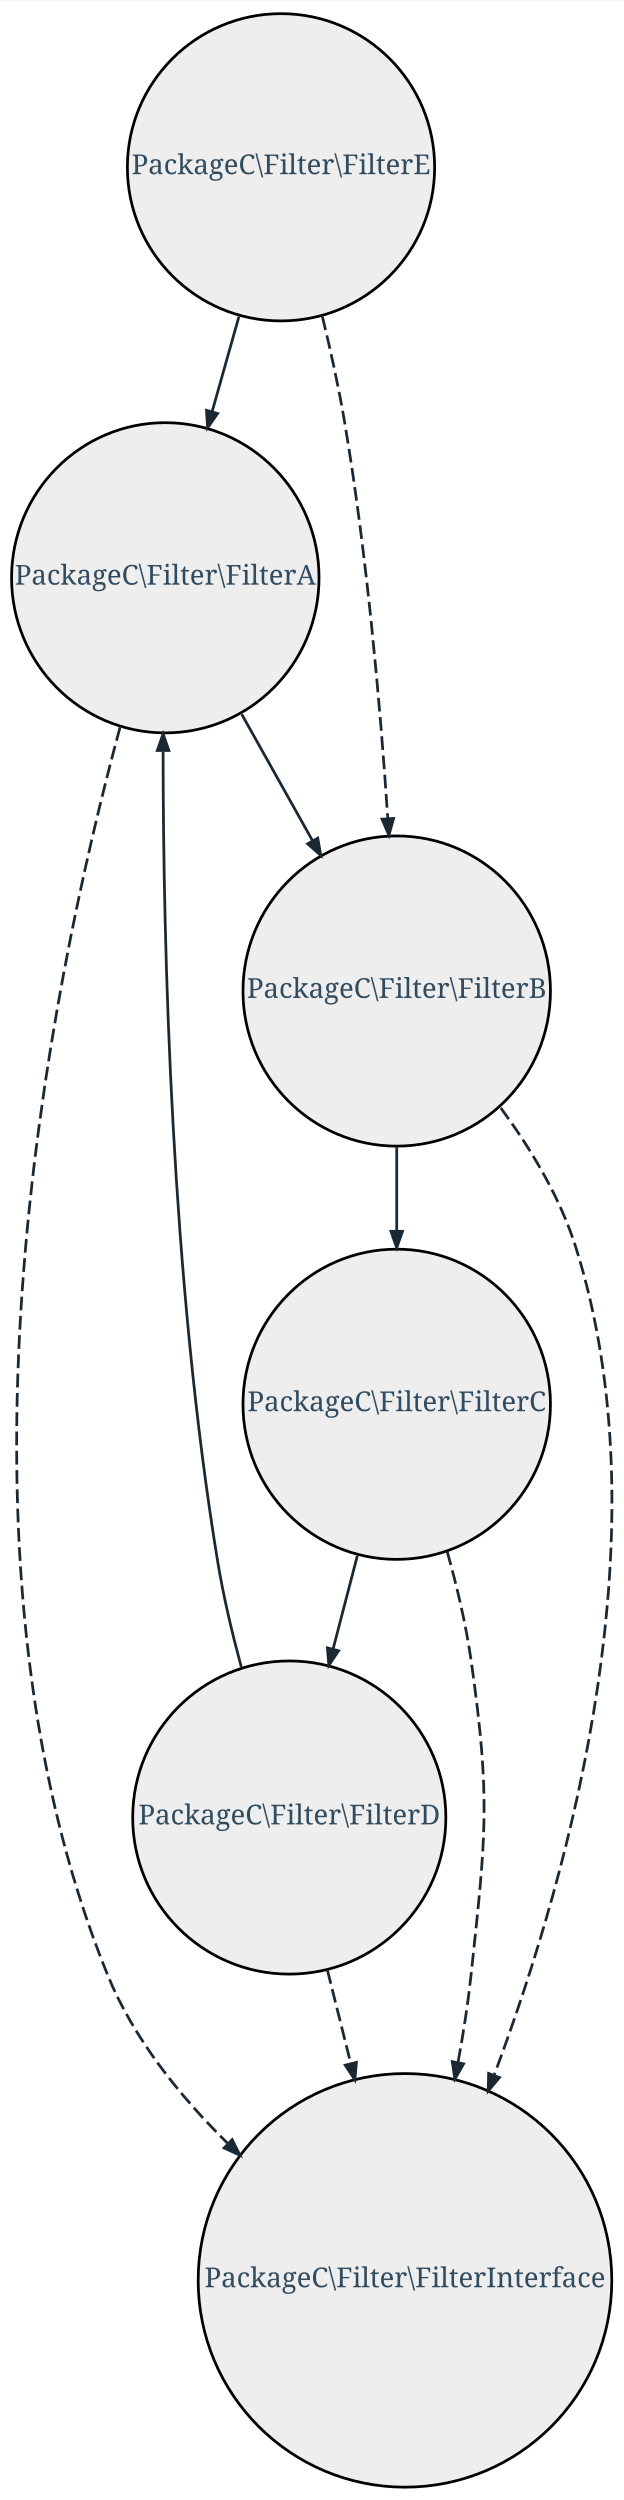
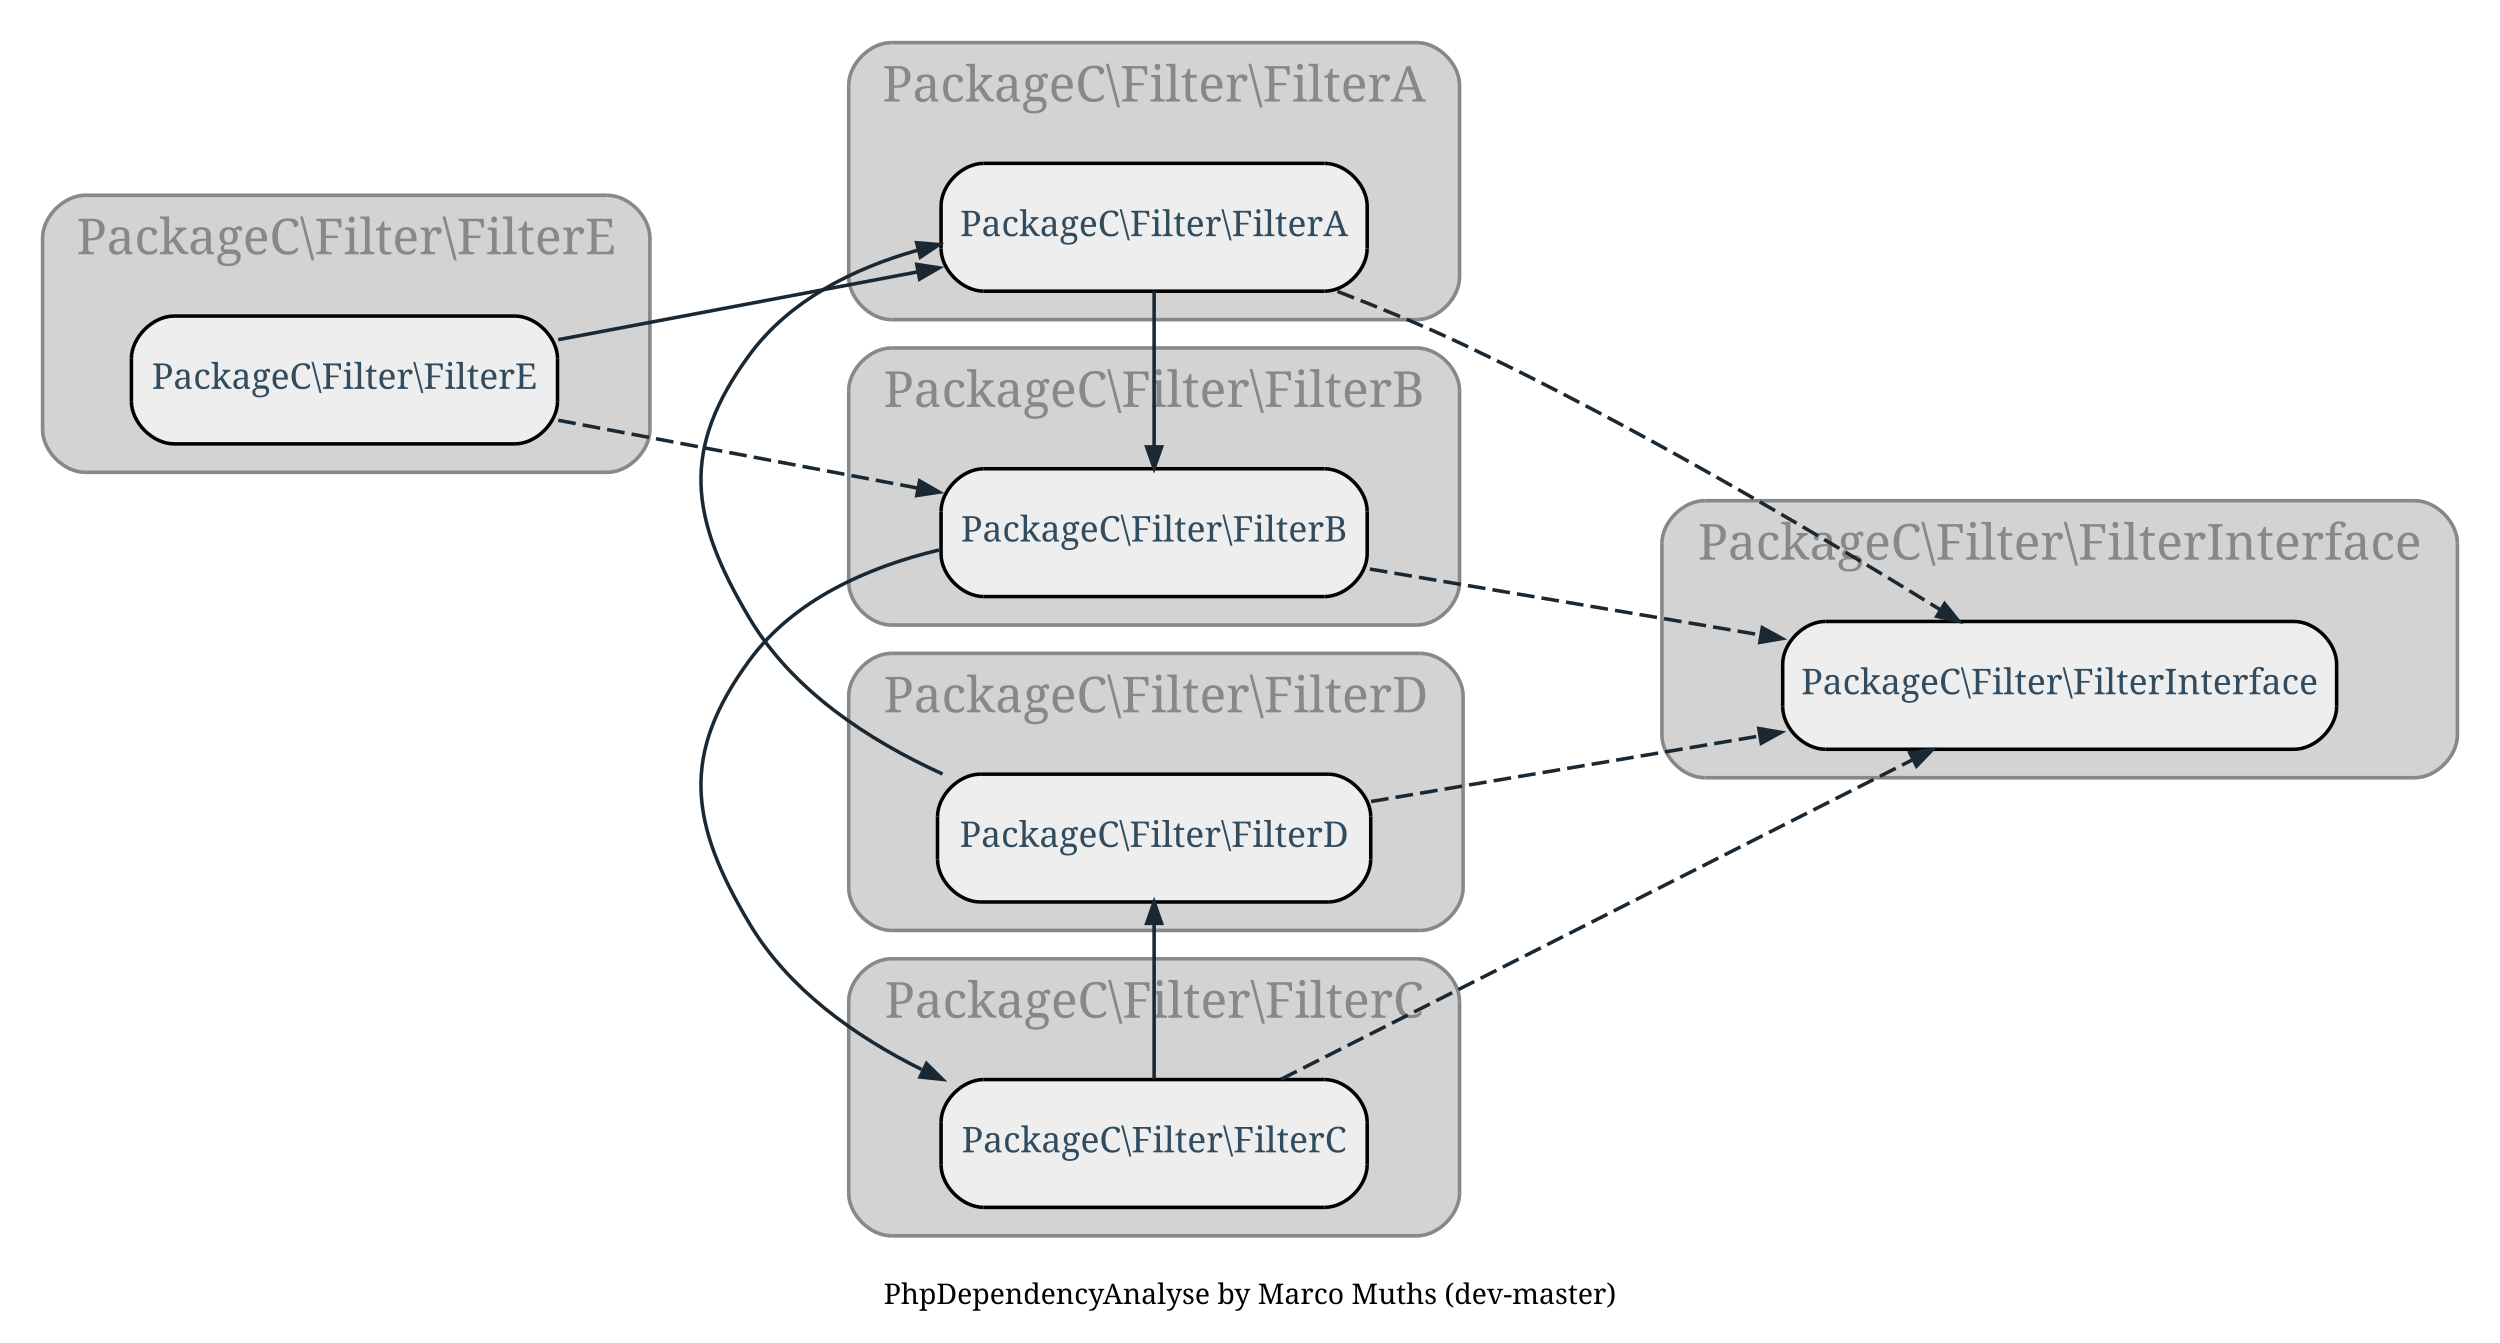
- <svg xmlns="http://www.w3.org/2000/svg" width="226pt" height="906pt" viewBox="0.00 0.00 226.36 906.00">
-   <g id="graph1" class="graph" transform="scale(1 1) rotate(0) translate(4 902)">
-     <polygon fill="white" stroke="white" points="-4,5 -4,-902 223.363,-902 223.363,5 -4,5" />
-     <g id="node1" class="node">
-       <ellipse fill="#eeeeee" stroke="black" cx="56" cy="-693" rx="55.801" ry="56.299" />
-       <text text-anchor="middle" x="56" y="-690.5" font-family="Times Roman,serif" font-size="10.00" fill="#314b5f">PackageC\Filter\FilterA</text>
+ <svg xmlns="http://www.w3.org/2000/svg" width="704pt" height="378pt" viewBox="0.00 0.00 704.00 378.00">
+   <g id="graph1" class="graph" transform="scale(1 1) rotate(0) translate(4 374)">
+     <polygon fill="white" stroke="white" points="-4,5 -4,-374 701,-374 701,5 -4,5" />
+     <text text-anchor="middle" x="348" y="-6.8" font-family="Times Roman,serif" font-size="8.00">PhpDependencyAnalyse by Marco Muths (dev-master)</text>
+     <g id="graph2" class="cluster">
+       <polygon fill="lightgrey" stroke="lightgrey" points="247,-284 395,-284 407,-296 407,-350 395,-362 247,-362 235,-350 235,-296 247,-284" />
+       <path fill="lightgrey" stroke="lightgrey" d="M395,-284C401,-284 407,-290 407,-296" />
+       <path fill="lightgrey" stroke="lightgrey" d="M407,-350C407,-356 401,-362 395,-362" />
+       <path fill="lightgrey" stroke="lightgrey" d="M247,-362C241,-362 235,-356 235,-350" />
+       <path fill="lightgrey" stroke="lightgrey" d="M235,-296C235,-290 241,-284 247,-284" />
+       <polyline fill="none" stroke="#888888" points="247,-284 395,-284 " />
+       <path fill="none" stroke="#888888" d="M395,-284C401,-284 407,-290 407,-296" />
+       <polyline fill="none" stroke="#888888" points="407,-296 407,-350 " />
+       <path fill="none" stroke="#888888" d="M407,-350C407,-356 401,-362 395,-362" />
+       <polyline fill="none" stroke="#888888" points="395,-362 247,-362 " />
+       <path fill="none" stroke="#888888" d="M247,-362C241,-362 235,-356 235,-350" />
+       <polyline fill="none" stroke="#888888" points="235,-350 235,-296 " />
+       <path fill="none" stroke="#888888" d="M235,-296C235,-290 241,-284 247,-284" />
+       <text text-anchor="middle" x="321" y="-345.4" font-family="Times Roman,serif" font-size="14.00" fill="#888888">PackageC\Filter\FilterA</text>
+     </g>
+     <g id="graph3" class="cluster">
+       <polygon fill="lightgrey" stroke="lightgrey" points="476,-155 676,-155 688,-167 688,-221 676,-233 476,-233 464,-221 464,-167 476,-155" />
+       <path fill="lightgrey" stroke="lightgrey" d="M676,-155C682,-155 688,-161 688,-167" />
+       <path fill="lightgrey" stroke="lightgrey" d="M688,-221C688,-227 682,-233 676,-233" />
+       <path fill="lightgrey" stroke="lightgrey" d="M476,-233C470,-233 464,-227 464,-221" />
+       <path fill="lightgrey" stroke="lightgrey" d="M464,-167C464,-161 470,-155 476,-155" />
+       <polyline fill="none" stroke="#888888" points="476,-155 676,-155 " />
+       <path fill="none" stroke="#888888" d="M676,-155C682,-155 688,-161 688,-167" />
+       <polyline fill="none" stroke="#888888" points="688,-167 688,-221 " />
+       <path fill="none" stroke="#888888" d="M688,-221C688,-227 682,-233 676,-233" />
+       <polyline fill="none" stroke="#888888" points="676,-233 476,-233 " />
+       <path fill="none" stroke="#888888" d="M476,-233C470,-233 464,-227 464,-221" />
+       <polyline fill="none" stroke="#888888" points="464,-221 464,-167 " />
+       <path fill="none" stroke="#888888" d="M464,-167C464,-161 470,-155 476,-155" />
+       <text text-anchor="middle" x="576" y="-216.4" font-family="Times Roman,serif" font-size="14.00" fill="#888888">PackageC\Filter\FilterInterface</text>
+     </g>
+     <g id="graph4" class="cluster">
+       <polygon fill="lightgrey" stroke="lightgrey" points="247,-198 395,-198 407,-210 407,-264 395,-276 247,-276 235,-264 235,-210 247,-198" />
+       <path fill="lightgrey" stroke="lightgrey" d="M395,-198C401,-198 407,-204 407,-210" />
+       <path fill="lightgrey" stroke="lightgrey" d="M407,-264C407,-270 401,-276 395,-276" />
+       <path fill="lightgrey" stroke="lightgrey" d="M247,-276C241,-276 235,-270 235,-264" />
+       <path fill="lightgrey" stroke="lightgrey" d="M235,-210C235,-204 241,-198 247,-198" />
+       <polyline fill="none" stroke="#888888" points="247,-198 395,-198 " />
+       <path fill="none" stroke="#888888" d="M395,-198C401,-198 407,-204 407,-210" />
+       <polyline fill="none" stroke="#888888" points="407,-210 407,-264 " />
+       <path fill="none" stroke="#888888" d="M407,-264C407,-270 401,-276 395,-276" />
+       <polyline fill="none" stroke="#888888" points="395,-276 247,-276 " />
+       <path fill="none" stroke="#888888" d="M247,-276C241,-276 235,-270 235,-264" />
+       <polyline fill="none" stroke="#888888" points="235,-264 235,-210 " />
+       <path fill="none" stroke="#888888" d="M235,-210C235,-204 241,-198 247,-198" />
+       <text text-anchor="middle" x="321" y="-259.4" font-family="Times Roman,serif" font-size="14.00" fill="#888888">PackageC\Filter\FilterB</text>
+     </g>
+     <g id="graph5" class="cluster">
+       <polygon fill="lightgrey" stroke="lightgrey" points="20,-241 167,-241 179,-253 179,-307 167,-319 20,-319 8,-307 8,-253 20,-241" />
+       <path fill="lightgrey" stroke="lightgrey" d="M167,-241C173,-241 179,-247 179,-253" />
+       <path fill="lightgrey" stroke="lightgrey" d="M179,-307C179,-313 173,-319 167,-319" />
+       <path fill="lightgrey" stroke="lightgrey" d="M20,-319C14,-319 8,-313 8,-307" />
+       <path fill="lightgrey" stroke="lightgrey" d="M8,-253C8,-247 14,-241 20,-241" />
+       <polyline fill="none" stroke="#888888" points="20,-241 167,-241 " />
+       <path fill="none" stroke="#888888" d="M167,-241C173,-241 179,-247 179,-253" />
+       <polyline fill="none" stroke="#888888" points="179,-253 179,-307 " />
+       <path fill="none" stroke="#888888" d="M179,-307C179,-313 173,-319 167,-319" />
+       <polyline fill="none" stroke="#888888" points="167,-319 20,-319 " />
+       <path fill="none" stroke="#888888" d="M20,-319C14,-319 8,-313 8,-307" />
+       <polyline fill="none" stroke="#888888" points="8,-307 8,-253 " />
+       <path fill="none" stroke="#888888" d="M8,-253C8,-247 14,-241 20,-241" />
+       <text text-anchor="middle" x="93.5" y="-302.4" font-family="Times Roman,serif" font-size="14.00" fill="#888888">PackageC\Filter\FilterE</text>
+     </g>
+     <g id="graph6" class="cluster">
+       <polygon fill="lightgrey" stroke="lightgrey" points="247,-112 396,-112 408,-124 408,-178 396,-190 247,-190 235,-178 235,-124 247,-112" />
+       <path fill="lightgrey" stroke="lightgrey" d="M396,-112C402,-112 408,-118 408,-124" />
+       <path fill="lightgrey" stroke="lightgrey" d="M408,-178C408,-184 402,-190 396,-190" />
+       <path fill="lightgrey" stroke="lightgrey" d="M247,-190C241,-190 235,-184 235,-178" />
+       <path fill="lightgrey" stroke="lightgrey" d="M235,-124C235,-118 241,-112 247,-112" />
+       <polyline fill="none" stroke="#888888" points="247,-112 396,-112 " />
+       <path fill="none" stroke="#888888" d="M396,-112C402,-112 408,-118 408,-124" />
+       <polyline fill="none" stroke="#888888" points="408,-124 408,-178 " />
+       <path fill="none" stroke="#888888" d="M408,-178C408,-184 402,-190 396,-190" />
+       <polyline fill="none" stroke="#888888" points="396,-190 247,-190 " />
+       <path fill="none" stroke="#888888" d="M247,-190C241,-190 235,-184 235,-178" />
+       <polyline fill="none" stroke="#888888" points="235,-178 235,-124 " />
+       <path fill="none" stroke="#888888" d="M235,-124C235,-118 241,-112 247,-112" />
+       <text text-anchor="middle" x="321.5" y="-173.4" font-family="Times Roman,serif" font-size="14.00" fill="#888888">PackageC\Filter\FilterD</text>
+     </g>
+     <g id="graph7" class="cluster">
+       <polygon fill="lightgrey" stroke="lightgrey" points="247,-26 395,-26 407,-38 407,-92 395,-104 247,-104 235,-92 235,-38 247,-26" />
+       <path fill="lightgrey" stroke="lightgrey" d="M395,-26C401,-26 407,-32 407,-38" />
+       <path fill="lightgrey" stroke="lightgrey" d="M407,-92C407,-98 401,-104 395,-104" />
+       <path fill="lightgrey" stroke="lightgrey" d="M247,-104C241,-104 235,-98 235,-92" />
+       <path fill="lightgrey" stroke="lightgrey" d="M235,-38C235,-32 241,-26 247,-26" />
+       <polyline fill="none" stroke="#888888" points="247,-26 395,-26 " />
+       <path fill="none" stroke="#888888" d="M395,-26C401,-26 407,-32 407,-38" />
+       <polyline fill="none" stroke="#888888" points="407,-38 407,-92 " />
+       <path fill="none" stroke="#888888" d="M407,-92C407,-98 401,-104 395,-104" />
+       <polyline fill="none" stroke="#888888" points="395,-104 247,-104 " />
+       <path fill="none" stroke="#888888" d="M247,-104C241,-104 235,-98 235,-92" />
+       <polyline fill="none" stroke="#888888" points="235,-92 235,-38 " />
+       <path fill="none" stroke="#888888" d="M235,-38C235,-32 241,-26 247,-26" />
+       <text text-anchor="middle" x="321" y="-87.4" font-family="Times Roman,serif" font-size="14.00" fill="#888888">PackageC\Filter\FilterC</text>
    </g>
    <g id="node2" class="node">
-       <ellipse fill="#eeeeee" stroke="black" cx="143" cy="-75" rx="75.065" ry="75.065" />
-       <text text-anchor="middle" x="143" y="-72.5" font-family="Times Roman,serif" font-size="10.00" fill="#314b5f">PackageC\Filter\FilterInterface</text>
-     </g>
-     <g id="edge2" class="edge">
-       <path fill="none" stroke="#1a2833" stroke-dasharray="5,2" d="M39.561,-638.693C13.646,-543.091 -27.663,-340.261 35,-186 44.375,-162.921 61.11,-142.008 78.649,-124.717" />
-       <polygon fill="#1a2833" stroke="#1a2833" points="80.263,-126.078 83.122,-120.4 77.347,-123.056 80.263,-126.078" />
-     </g>
-     <g id="node3" class="node">
-       <ellipse fill="#eeeeee" stroke="black" cx="140" cy="-543" rx="55.801" ry="56.299" />
-       <text text-anchor="middle" x="140" y="-540.5" font-family="Times Roman,serif" font-size="10.00" fill="#314b5f">PackageC\Filter\FilterB</text>
-     </g>
-     <g id="edge4" class="edge">
-       <path fill="none" stroke="#1a2833" d="M83.737,-643.469C91.952,-628.8 100.992,-612.657 109.378,-597.683" />
-       <polygon fill="#1a2833" stroke="#1a2833" points="111.335,-598.485 112.435,-592.224 107.671,-596.432 111.335,-598.485" />
+       <polygon fill="#eeeeee" stroke="#eeeeee" points="369,-328 273,-328 261,-316 261,-304 273,-292 369,-292 381,-304 381,-316 369,-328" />
+       <path fill="#eeeeee" stroke="#eeeeee" d="M273,-328C267,-328 261,-322 261,-316" />
+       <path fill="#eeeeee" stroke="#eeeeee" d="M261,-304C261,-298 267,-292 273,-292" />
+       <path fill="#eeeeee" stroke="#eeeeee" d="M369,-292C375,-292 381,-298 381,-304" />
+       <path fill="#eeeeee" stroke="#eeeeee" d="M381,-316C381,-322 375,-328 369,-328" />
+       <polyline fill="none" stroke="black" points="369,-328 273,-328 " />
+       <path fill="none" stroke="black" d="M273,-328C267,-328 261,-322 261,-316" />
+       <polyline fill="none" stroke="black" points="261,-316 261,-304 " />
+       <path fill="none" stroke="black" d="M261,-304C261,-298 267,-292 273,-292" />
+       <polyline fill="none" stroke="black" points="273,-292 369,-292 " />
+       <path fill="none" stroke="black" d="M369,-292C375,-292 381,-298 381,-304" />
+       <polyline fill="none" stroke="black" points="381,-304 381,-316 " />
+       <path fill="none" stroke="black" d="M381,-316C381,-322 375,-328 369,-328" />
+       <text text-anchor="middle" x="321" y="-307.5" font-family="Times Roman,serif" font-size="10.00" fill="#314b5f">PackageC\Filter\FilterA</text>
+     </g>
+     <g id="node4" class="node">
+       <polygon fill="#eeeeee" stroke="#eeeeee" points="642,-199 510,-199 498,-187 498,-175 510,-163 642,-163 654,-175 654,-187 642,-199" />
+       <path fill="#eeeeee" stroke="#eeeeee" d="M510,-199C504,-199 498,-193 498,-187" />
+       <path fill="#eeeeee" stroke="#eeeeee" d="M498,-175C498,-169 504,-163 510,-163" />
+       <path fill="#eeeeee" stroke="#eeeeee" d="M642,-163C648,-163 654,-169 654,-175" />
+       <path fill="#eeeeee" stroke="#eeeeee" d="M654,-187C654,-193 648,-199 642,-199" />
+       <polyline fill="none" stroke="black" points="642,-199 510,-199 " />
+       <path fill="none" stroke="black" d="M510,-199C504,-199 498,-193 498,-187" />
+       <polyline fill="none" stroke="black" points="498,-187 498,-175 " />
+       <path fill="none" stroke="black" d="M498,-175C498,-169 504,-163 510,-163" />
+       <polyline fill="none" stroke="black" points="510,-163 642,-163 " />
+       <path fill="none" stroke="black" d="M642,-163C648,-163 654,-169 654,-175" />
+       <polyline fill="none" stroke="black" points="654,-175 654,-187 " />
+       <path fill="none" stroke="black" d="M654,-187C654,-193 648,-199 642,-199" />
+       <text text-anchor="middle" x="576" y="-178.5" font-family="Times Roman,serif" font-size="10.00" fill="#314b5f">PackageC\Filter\FilterInterface</text>
+     </g>
+     <g id="edge8" class="edge">
+       <path fill="none" stroke="#1a2833" stroke-dasharray="5,2" d="M372.622,-291.945C384.397,-287.408 396.75,-282.308 408,-277 456.16,-254.278 509.093,-222.886 542.422,-202.274" />
+       <polygon fill="#1a2833" stroke="#1a2833" points="543.608,-204.01 547.599,-199.062 541.394,-200.441 543.608,-204.01" />
+     </g>
+     <g id="node6" class="node">
+       <polygon fill="#eeeeee" stroke="#eeeeee" points="369,-242 273,-242 261,-230 261,-218 273,-206 369,-206 381,-218 381,-230 369,-242" />
+       <path fill="#eeeeee" stroke="#eeeeee" d="M273,-242C267,-242 261,-236 261,-230" />
+       <path fill="#eeeeee" stroke="#eeeeee" d="M261,-218C261,-212 267,-206 273,-206" />
+       <path fill="#eeeeee" stroke="#eeeeee" d="M369,-206C375,-206 381,-212 381,-218" />
+       <path fill="#eeeeee" stroke="#eeeeee" d="M381,-230C381,-236 375,-242 369,-242" />
+       <polyline fill="none" stroke="black" points="369,-242 273,-242 " />
+       <path fill="none" stroke="black" d="M273,-242C267,-242 261,-236 261,-230" />
+       <polyline fill="none" stroke="black" points="261,-230 261,-218 " />
+       <path fill="none" stroke="black" d="M261,-218C261,-212 267,-206 273,-206" />
+       <polyline fill="none" stroke="black" points="273,-206 369,-206 " />
+       <path fill="none" stroke="black" d="M369,-206C375,-206 381,-212 381,-218" />
+       <polyline fill="none" stroke="black" points="381,-218 381,-230 " />
+       <path fill="none" stroke="black" d="M381,-230C381,-236 375,-242 369,-242" />
+       <text text-anchor="middle" x="321" y="-221.5" font-family="Times Roman,serif" font-size="10.00" fill="#314b5f">PackageC\Filter\FilterB</text>
+     </g>
+     <g id="edge10" class="edge">
+       <path fill="none" stroke="#1a2833" d="M321,-291.975C321,-277.44 321,-262.905 321,-248.37" />
+       <polygon fill="#1a2833" stroke="#1a2833" points="323.1,-248.141 321,-242.141 318.9,-248.141 323.1,-248.141" />
+     </g>
+     <g id="edge20" class="edge">
+       <path fill="none" stroke="#1a2833" stroke-dasharray="5,2" d="M381.755,-213.755C414.619,-208.213 455.723,-201.282 491.646,-195.224" />
+       <polygon fill="#1a2833" stroke="#1a2833" points="492.259,-197.251 497.827,-194.182 491.561,-193.109 492.259,-197.251" />
+     </g>
+     <g id="node12" class="node">
+       <polygon fill="#eeeeee" stroke="#eeeeee" points="369,-70 273,-70 261,-58 261,-46 273,-34 369,-34 381,-46 381,-58 369,-70" />
+       <path fill="#eeeeee" stroke="#eeeeee" d="M273,-70C267,-70 261,-64 261,-58" />
+       <path fill="#eeeeee" stroke="#eeeeee" d="M261,-46C261,-40 267,-34 273,-34" />
+       <path fill="#eeeeee" stroke="#eeeeee" d="M369,-34C375,-34 381,-40 381,-46" />
+       <path fill="#eeeeee" stroke="#eeeeee" d="M381,-58C381,-64 375,-70 369,-70" />
+       <polyline fill="none" stroke="black" points="369,-70 273,-70 " />
+       <path fill="none" stroke="black" d="M273,-70C267,-70 261,-64 261,-58" />
+       <polyline fill="none" stroke="black" points="261,-58 261,-46 " />
+       <path fill="none" stroke="black" d="M261,-46C261,-40 267,-34 273,-34" />
+       <polyline fill="none" stroke="black" points="273,-34 369,-34 " />
+       <path fill="none" stroke="black" d="M369,-34C375,-34 381,-40 381,-46" />
+       <polyline fill="none" stroke="black" points="381,-46 381,-58 " />
+       <path fill="none" stroke="black" d="M381,-58C381,-64 375,-70 369,-70" />
+       <text text-anchor="middle" x="321" y="-49.5" font-family="Times Roman,serif" font-size="10.00" fill="#314b5f">PackageC\Filter\FilterC</text>
+     </g>
+     <g id="edge22" class="edge">
+       <path fill="none" stroke="#1a2833" d="M260.458,-219.129C240.154,-214.259 219.514,-205.075 207,-188 187.558,-161.473 190.194,-142.271 207,-114 217.955,-95.572 236.516,-82.278 255.516,-72.846" />
+       <polygon fill="#1a2833" stroke="#1a2833" points="256.901,-74.513 261.419,-70.042 255.098,-70.72 256.901,-74.513" />
+     </g>
+     <g id="node8" class="node">
+       <polygon fill="#eeeeee" stroke="#eeeeee" points="141,-285 45,-285 33,-273 33,-261 45,-249 141,-249 153,-261 153,-273 141,-285" />
+       <path fill="#eeeeee" stroke="#eeeeee" d="M45,-285C39,-285 33,-279 33,-273" />
+       <path fill="#eeeeee" stroke="#eeeeee" d="M33,-261C33,-255 39,-249 45,-249" />
+       <path fill="#eeeeee" stroke="#eeeeee" d="M141,-249C147,-249 153,-255 153,-261" />
+       <path fill="#eeeeee" stroke="#eeeeee" d="M153,-273C153,-279 147,-285 141,-285" />
+       <polyline fill="none" stroke="black" points="141,-285 45,-285 " />
+       <path fill="none" stroke="black" d="M45,-285C39,-285 33,-279 33,-273" />
+       <polyline fill="none" stroke="black" points="33,-273 33,-261 " />
+       <path fill="none" stroke="black" d="M33,-261C33,-255 39,-249 45,-249" />
+       <polyline fill="none" stroke="black" points="45,-249 141,-249 " />
+       <path fill="none" stroke="black" d="M141,-249C147,-249 153,-255 153,-261" />
+       <polyline fill="none" stroke="black" points="153,-261 153,-273 " />
+       <path fill="none" stroke="black" d="M153,-273C153,-279 147,-285 141,-285" />
+       <text text-anchor="middle" x="93" y="-264.5" font-family="Times Roman,serif" font-size="10.00" fill="#314b5f">PackageC\Filter\FilterE</text>
    </g>
    <g id="edge14" class="edge">
-       <path fill="none" stroke="#1a2833" stroke-dasharray="5,2" d="M177.779,-500.564C188.761,-485.625 199.321,-468.038 205,-450 236.914,-348.629 204.134,-226.385 175.429,-149.654" />
-       <polygon fill="#1a2833" stroke="#1a2833" points="177.282,-148.619 173.195,-143.75 173.354,-150.105 177.282,-148.619" />
-     </g>
-     <g id="node6" class="node">
-       <ellipse fill="#eeeeee" stroke="black" cx="140" cy="-393" rx="55.801" ry="56.299" />
-       <text text-anchor="middle" x="140" y="-390.5" font-family="Times Roman,serif" font-size="10.00" fill="#314b5f">PackageC\Filter\FilterC</text>
+       <path fill="none" stroke="#1a2833" d="M153.203,-278.354C184.377,-284.233 222.517,-291.426 254.552,-297.468" />
+       <polygon fill="#1a2833" stroke="#1a2833" points="254.174,-299.534 260.46,-298.582 254.953,-295.407 254.174,-299.534" />
+     </g>
+     <g id="edge12" class="edge">
+       <path fill="none" stroke="#1a2833" stroke-dasharray="5,2" d="M153.203,-255.646C184.377,-249.767 222.517,-242.574 254.552,-236.532" />
+       <polygon fill="#1a2833" stroke="#1a2833" points="254.953,-238.593 260.46,-235.418 254.174,-234.466 254.953,-238.593" />
+     </g>
+     <g id="node10" class="node">
+       <polygon fill="#eeeeee" stroke="#eeeeee" points="370,-156 272,-156 260,-144 260,-132 272,-120 370,-120 382,-132 382,-144 370,-156" />
+       <path fill="#eeeeee" stroke="#eeeeee" d="M272,-156C266,-156 260,-150 260,-144" />
+       <path fill="#eeeeee" stroke="#eeeeee" d="M260,-132C260,-126 266,-120 272,-120" />
+       <path fill="#eeeeee" stroke="#eeeeee" d="M370,-120C376,-120 382,-126 382,-132" />
+       <path fill="#eeeeee" stroke="#eeeeee" d="M382,-144C382,-150 376,-156 370,-156" />
+       <polyline fill="none" stroke="black" points="370,-156 272,-156 " />
+       <path fill="none" stroke="black" d="M272,-156C266,-156 260,-150 260,-144" />
+       <polyline fill="none" stroke="black" points="260,-144 260,-132 " />
+       <path fill="none" stroke="black" d="M260,-132C260,-126 266,-120 272,-120" />
+       <polyline fill="none" stroke="black" points="272,-120 370,-120 " />
+       <path fill="none" stroke="black" d="M370,-120C376,-120 382,-126 382,-132" />
+       <polyline fill="none" stroke="black" points="382,-132 382,-144 " />
+       <path fill="none" stroke="black" d="M382,-144C382,-150 376,-156 370,-156" />
+       <text text-anchor="middle" x="321" y="-135.5" font-family="Times Roman,serif" font-size="10.00" fill="#314b5f">PackageC\Filter\FilterD</text>
+     </g>
+     <g id="edge18" class="edge">
+       <path fill="none" stroke="#1a2833" d="M261.419,-156.042C240.438,-165.582 219.088,-179.666 207,-200 190.194,-228.271 187.558,-247.473 207,-274 218.243,-289.341 236.045,-298.312 254.27,-303.508" />
+       <polygon fill="#1a2833" stroke="#1a2833" points="254.121,-305.64 260.458,-305.129 255.186,-301.577 254.121,-305.64" />
    </g>
    <g id="edge16" class="edge">
-       <path fill="none" stroke="#1a2833" d="M140,-486.291C140,-476.398 140,-466.052 140,-456.002" />
-       <polygon fill="#1a2833" stroke="#1a2833" points="142.1,-455.789 140,-449.789 137.9,-455.789 142.1,-455.789" />
-     </g>
-     <g id="node4" class="node">
-       <ellipse fill="#eeeeee" stroke="black" cx="98" cy="-842" rx="55.763" ry="55.763" />
-       <text text-anchor="middle" x="98" y="-839.5" font-family="Times Roman,serif" font-size="10.00" fill="#314b5f">PackageC\Filter\FilterE</text>
-     </g>
-     <g id="edge8" class="edge">
-       <path fill="none" stroke="#1a2833" d="M82.718,-787.786C79.562,-776.591 76.22,-764.734 73.007,-753.336" />
-       <polygon fill="#1a2833" stroke="#1a2833" points="74.99,-752.628 71.341,-747.423 70.948,-753.768 74.99,-752.628" />
-     </g>
-     <g id="edge6" class="edge">
-       <path fill="none" stroke="#1a2833" stroke-dasharray="5,2" d="M113.015,-787.807C116.026,-775.456 118.905,-762.336 121,-750 129.163,-701.945 134.001,-646.976 136.751,-605.766" />
-       <polygon fill="#1a2833" stroke="#1a2833" points="138.862,-605.655 137.158,-599.531 134.671,-605.382 138.862,-605.655" />
-     </g>
-     <g id="node5" class="node">
-       <ellipse fill="#eeeeee" stroke="black" cx="101" cy="-243" rx="56.835" ry="56.835" />
-       <text text-anchor="middle" x="101" y="-240.5" font-family="Times Roman,serif" font-size="10.00" fill="#314b5f">PackageC\Filter\FilterD</text>
-     </g>
-     <g id="edge12" class="edge">
-       <path fill="none" stroke="#1a2833" d="M83.579,-297.63C80.197,-310.123 77.066,-323.427 75,-336 58.243,-437.958 55.245,-558.28 55.198,-629.966" />
-       <polygon fill="#1a2833" stroke="#1a2833" points="53.098,-630.323 55.201,-636.322 57.298,-630.32 53.098,-630.323" />
-     </g>
-     <g id="edge10" class="edge">
-       <path fill="none" stroke="#1a2833" stroke-dasharray="5,2" d="M114.869,-187.525C117.575,-176.7 120.46,-165.158 123.313,-153.746" />
-       <polygon fill="#1a2833" stroke="#1a2833" points="125.383,-154.125 124.801,-147.795 121.309,-153.107 125.383,-154.125" />
-     </g>
-     <g id="edge18" class="edge">
-       <path fill="none" stroke="#1a2833" stroke-dasharray="5,2" d="M158.33,-339.47C161.926,-326.688 165.153,-312.983 167,-300 174.134,-249.838 172.384,-236.38 167,-186 165.886,-175.579 164.2,-164.7 162.228,-154.002" />
-       <polygon fill="#1a2833" stroke="#1a2833" points="164.286,-153.585 161.104,-148.082 160.16,-154.368 164.286,-153.585" />
-     </g>
-     <g id="edge20" class="edge">
-       <path fill="none" stroke="#1a2833" d="M125.699,-337.997C122.83,-326.961 119.798,-315.301 116.879,-304.074" />
-       <polygon fill="#1a2833" stroke="#1a2833" points="118.907,-303.525 115.364,-298.247 114.842,-304.582 118.907,-303.525" />
+       <path fill="none" stroke="#1a2833" stroke-dasharray="5,2" d="M382.079,-148.3C414.811,-153.819 455.646,-160.705 491.39,-166.732" />
+       <polygon fill="#1a2833" stroke="#1a2833" points="491.274,-168.842 497.54,-167.769 491.973,-164.701 491.274,-168.842" />
+     </g>
+     <g id="edge24" class="edge">
+       <path fill="none" stroke="#1a2833" stroke-dasharray="5,2" d="M356.725,-70.073C403.447,-93.709 485.146,-135.039 534.542,-160.027" />
+       <polygon fill="#1a2833" stroke="#1a2833" points="533.804,-162.007 540.106,-162.842 535.7,-158.259 533.804,-162.007" />
+     </g>
+     <g id="edge26" class="edge">
+       <path fill="none" stroke="#1a2833" d="M321,-70.141C321,-84.676 321,-99.211 321,-113.746" />
+       <polygon fill="#1a2833" stroke="#1a2833" points="318.9,-113.975 321,-119.975 323.1,-113.975 318.9,-113.975" />
    </g>
  </g>
</svg>
